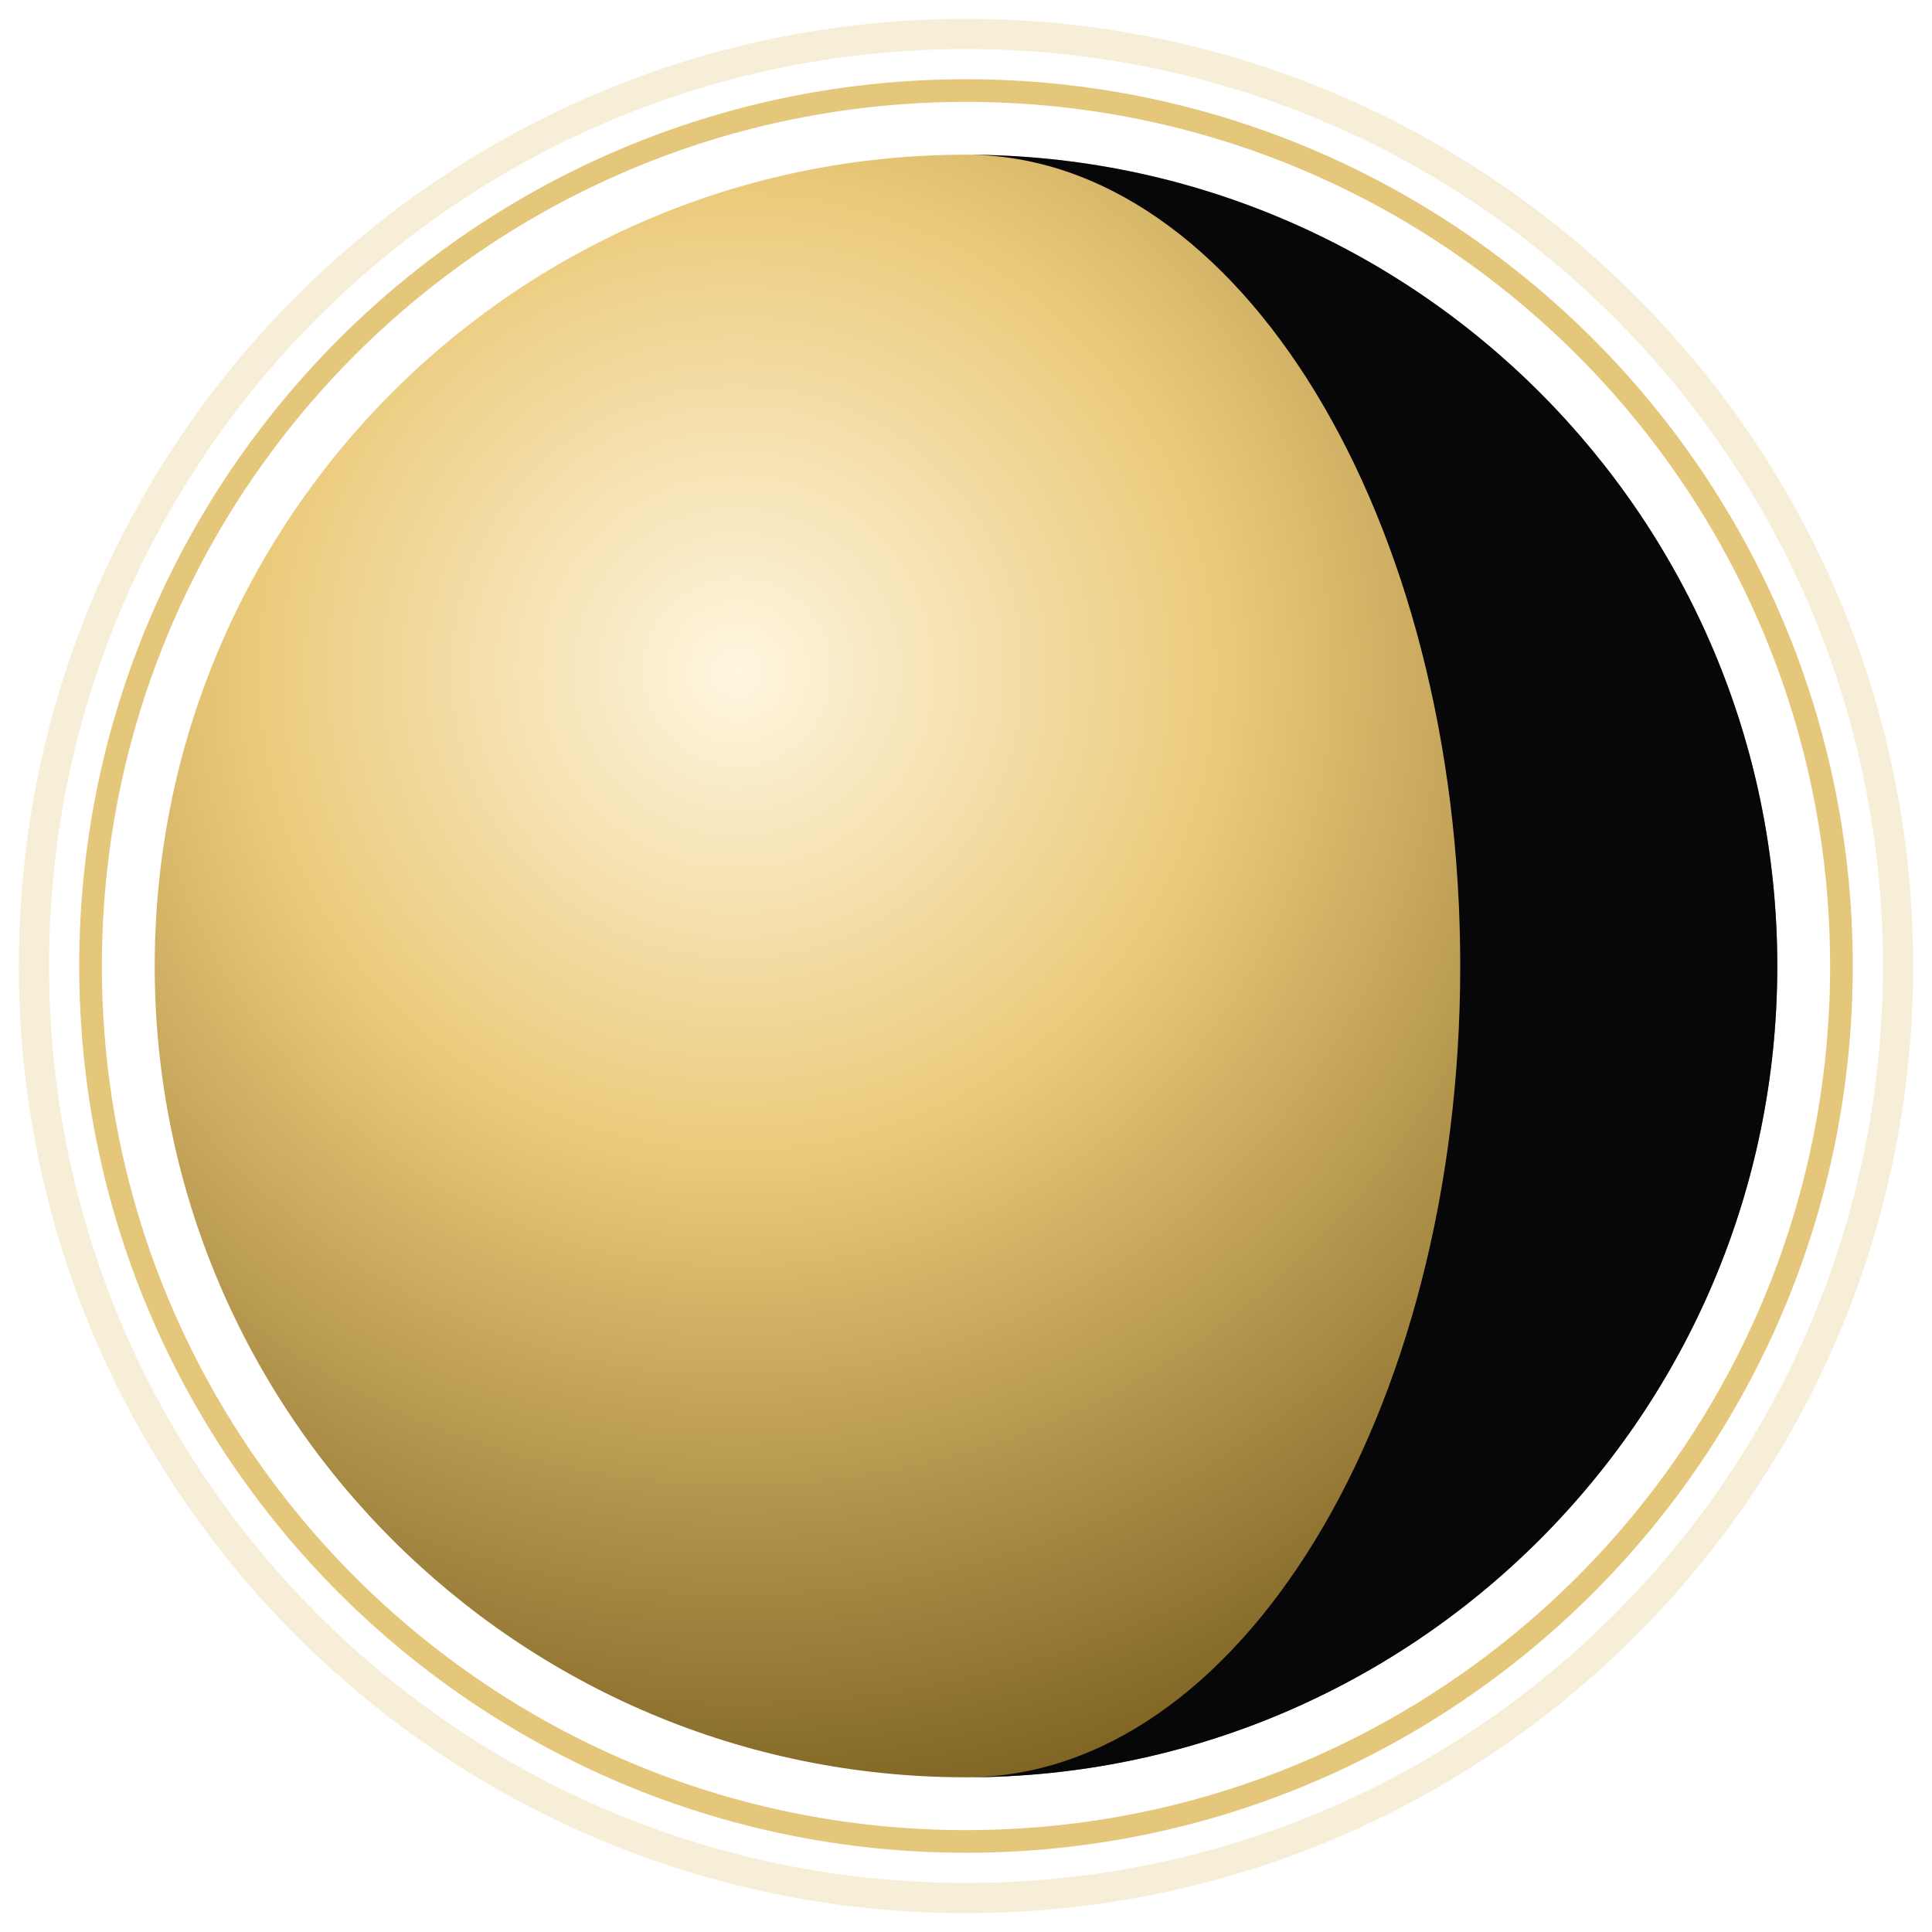
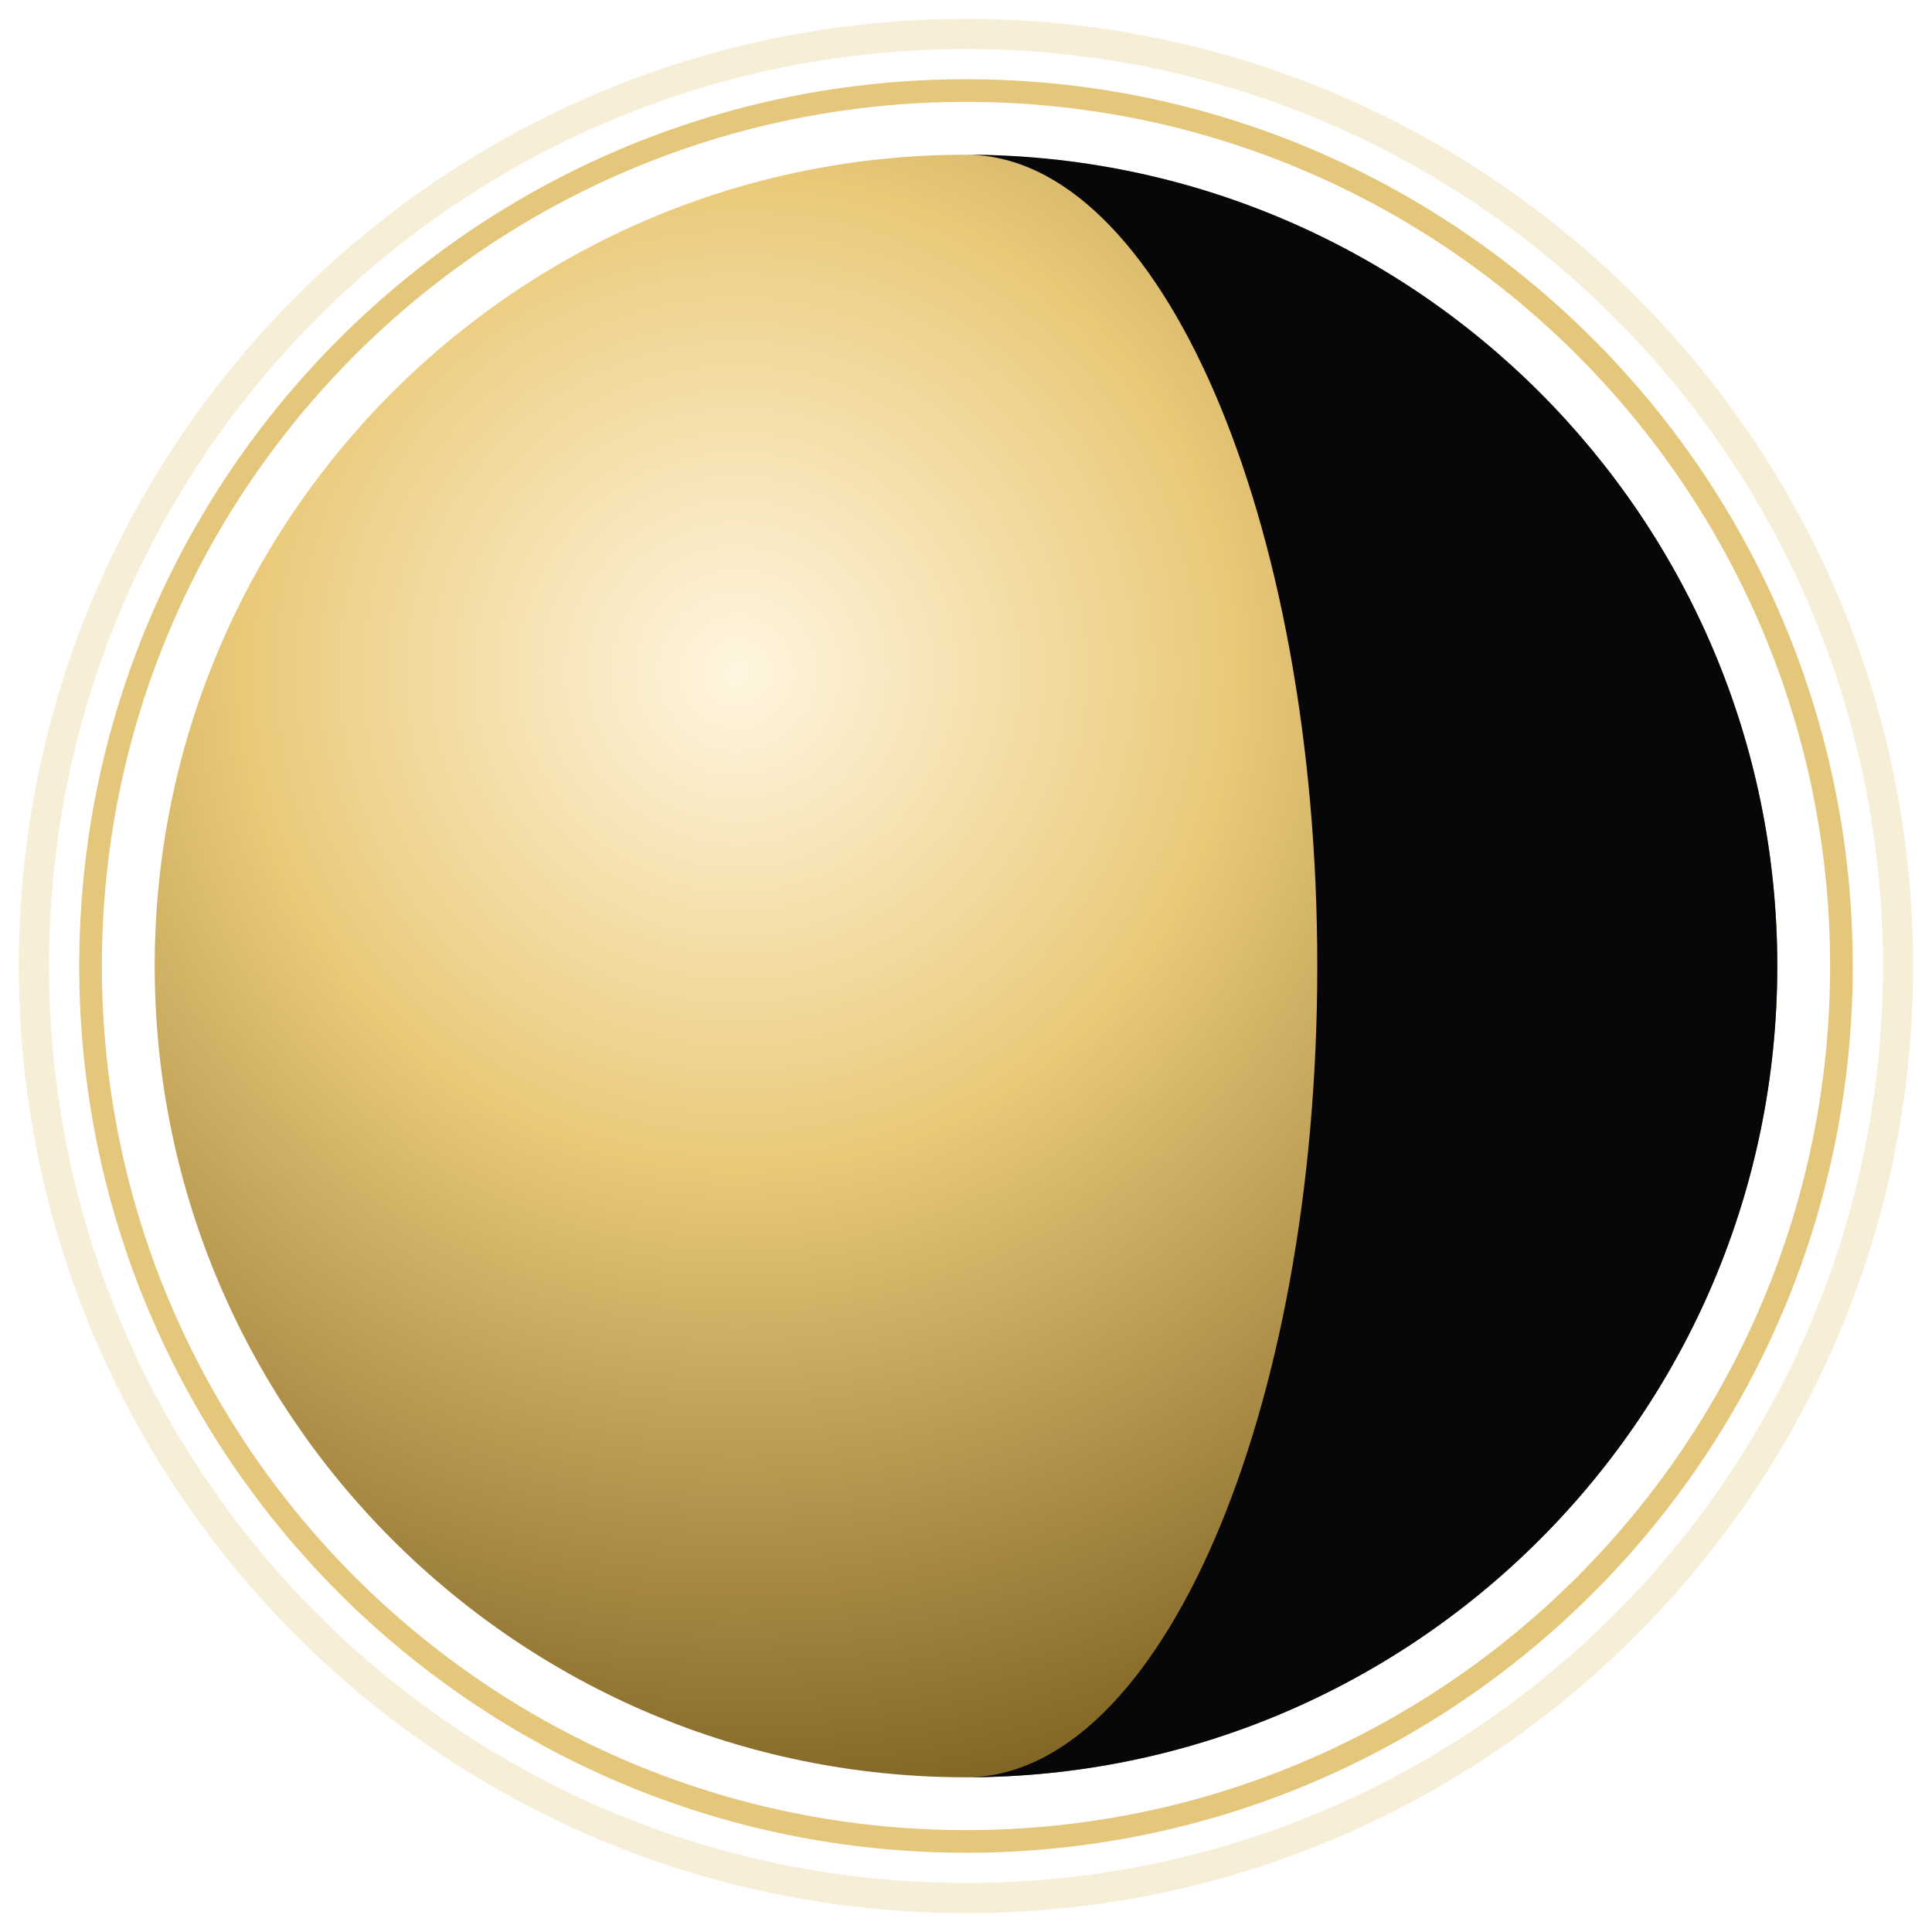
<svg xmlns="http://www.w3.org/2000/svg" viewBox="0 0 512 512" width="512" height="512">
  <defs>
    <radialGradient id="moonGold" cx="36%" cy="32%" r="72%">
      <stop offset="0%" stop-color="#FFF6E0" />
      <stop offset="42%" stop-color="#EAC979" />
      <stop offset="100%" stop-color="#7A5F1F" />
    </radialGradient>
  </defs>
  <circle cx="256" cy="256" r="215" fill="url(#moonGold)" />
-   <path d="M 256 41 A 215 215 0 0 1 256 471 A 130.978 215 0 0 0 256 41 Z" fill="#070608" fill-opacity="1.0" />
+   <path d="M 256 41 A 215 215 0 0 1 256 471 A 93.095 215 0 0 0 256 41 Z" fill="#070608" fill-opacity="1.0" />
  <circle cx="256" cy="256" r="247" fill="none" stroke="#E5C77B" stroke-opacity="0.3" stroke-width="8.0" />
  <circle cx="256" cy="256" r="232" fill="none" stroke="#E5C77B" stroke-opacity="1.0" stroke-width="6.0" />
</svg>
